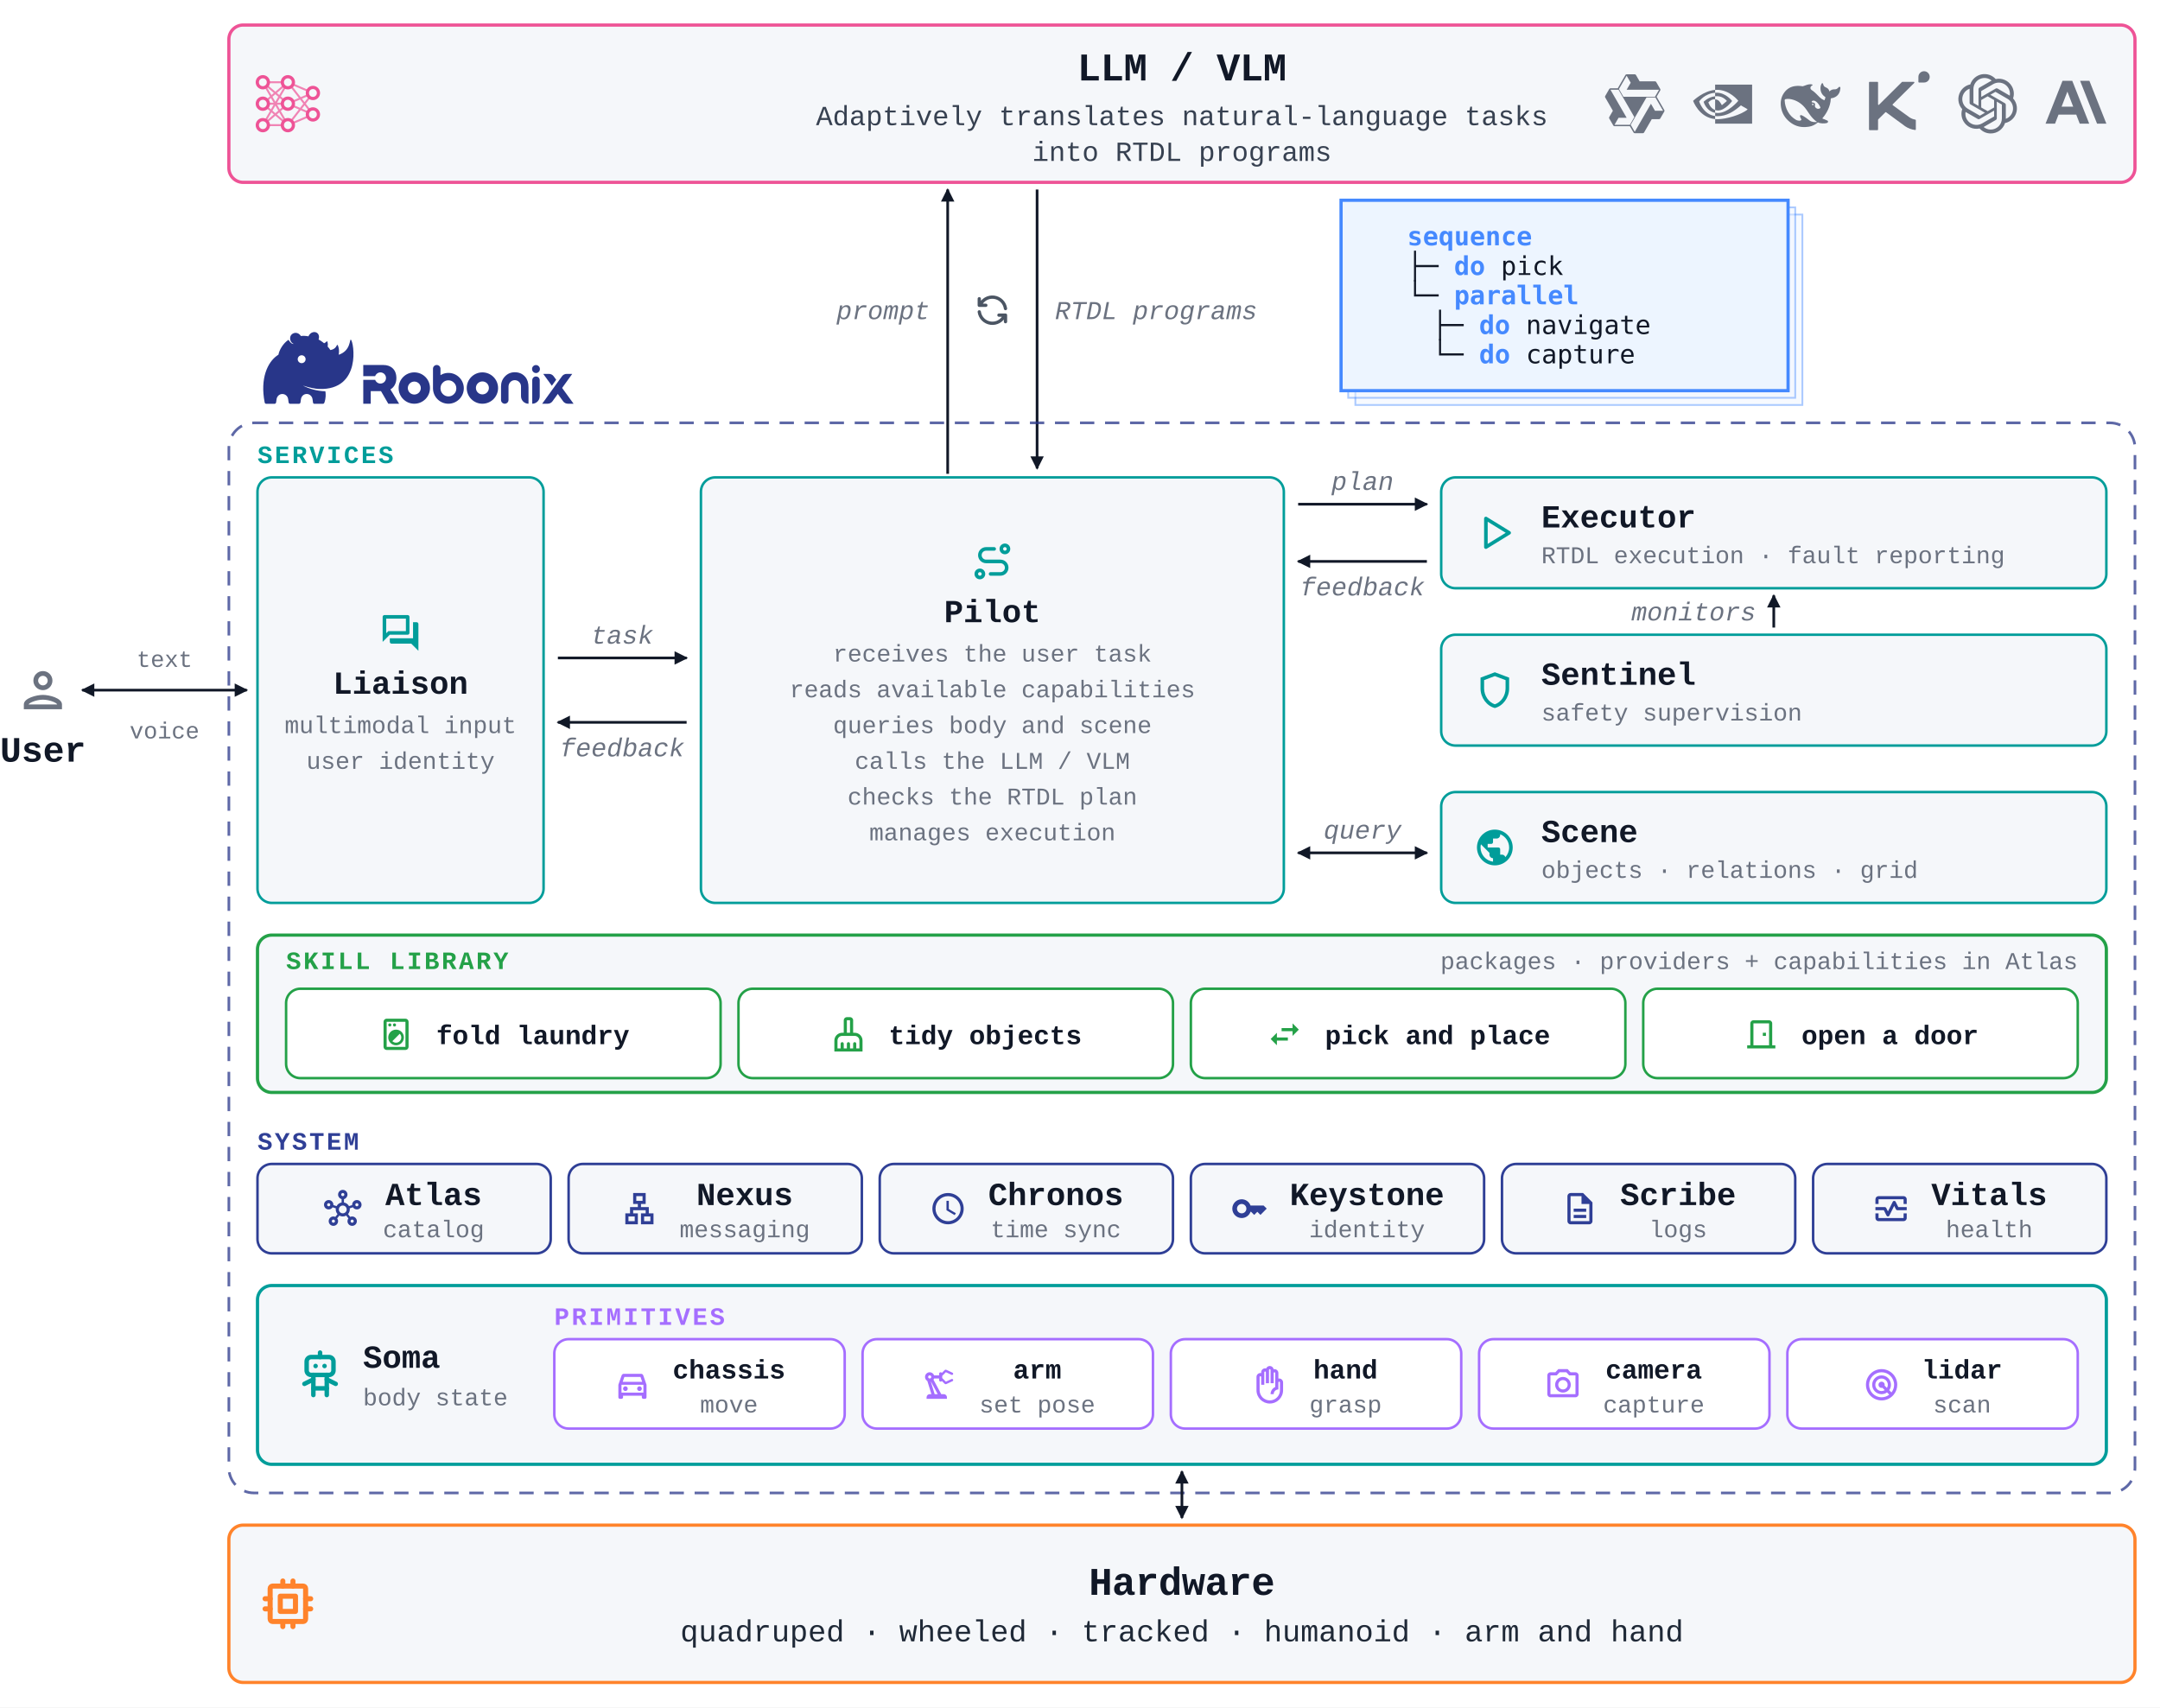
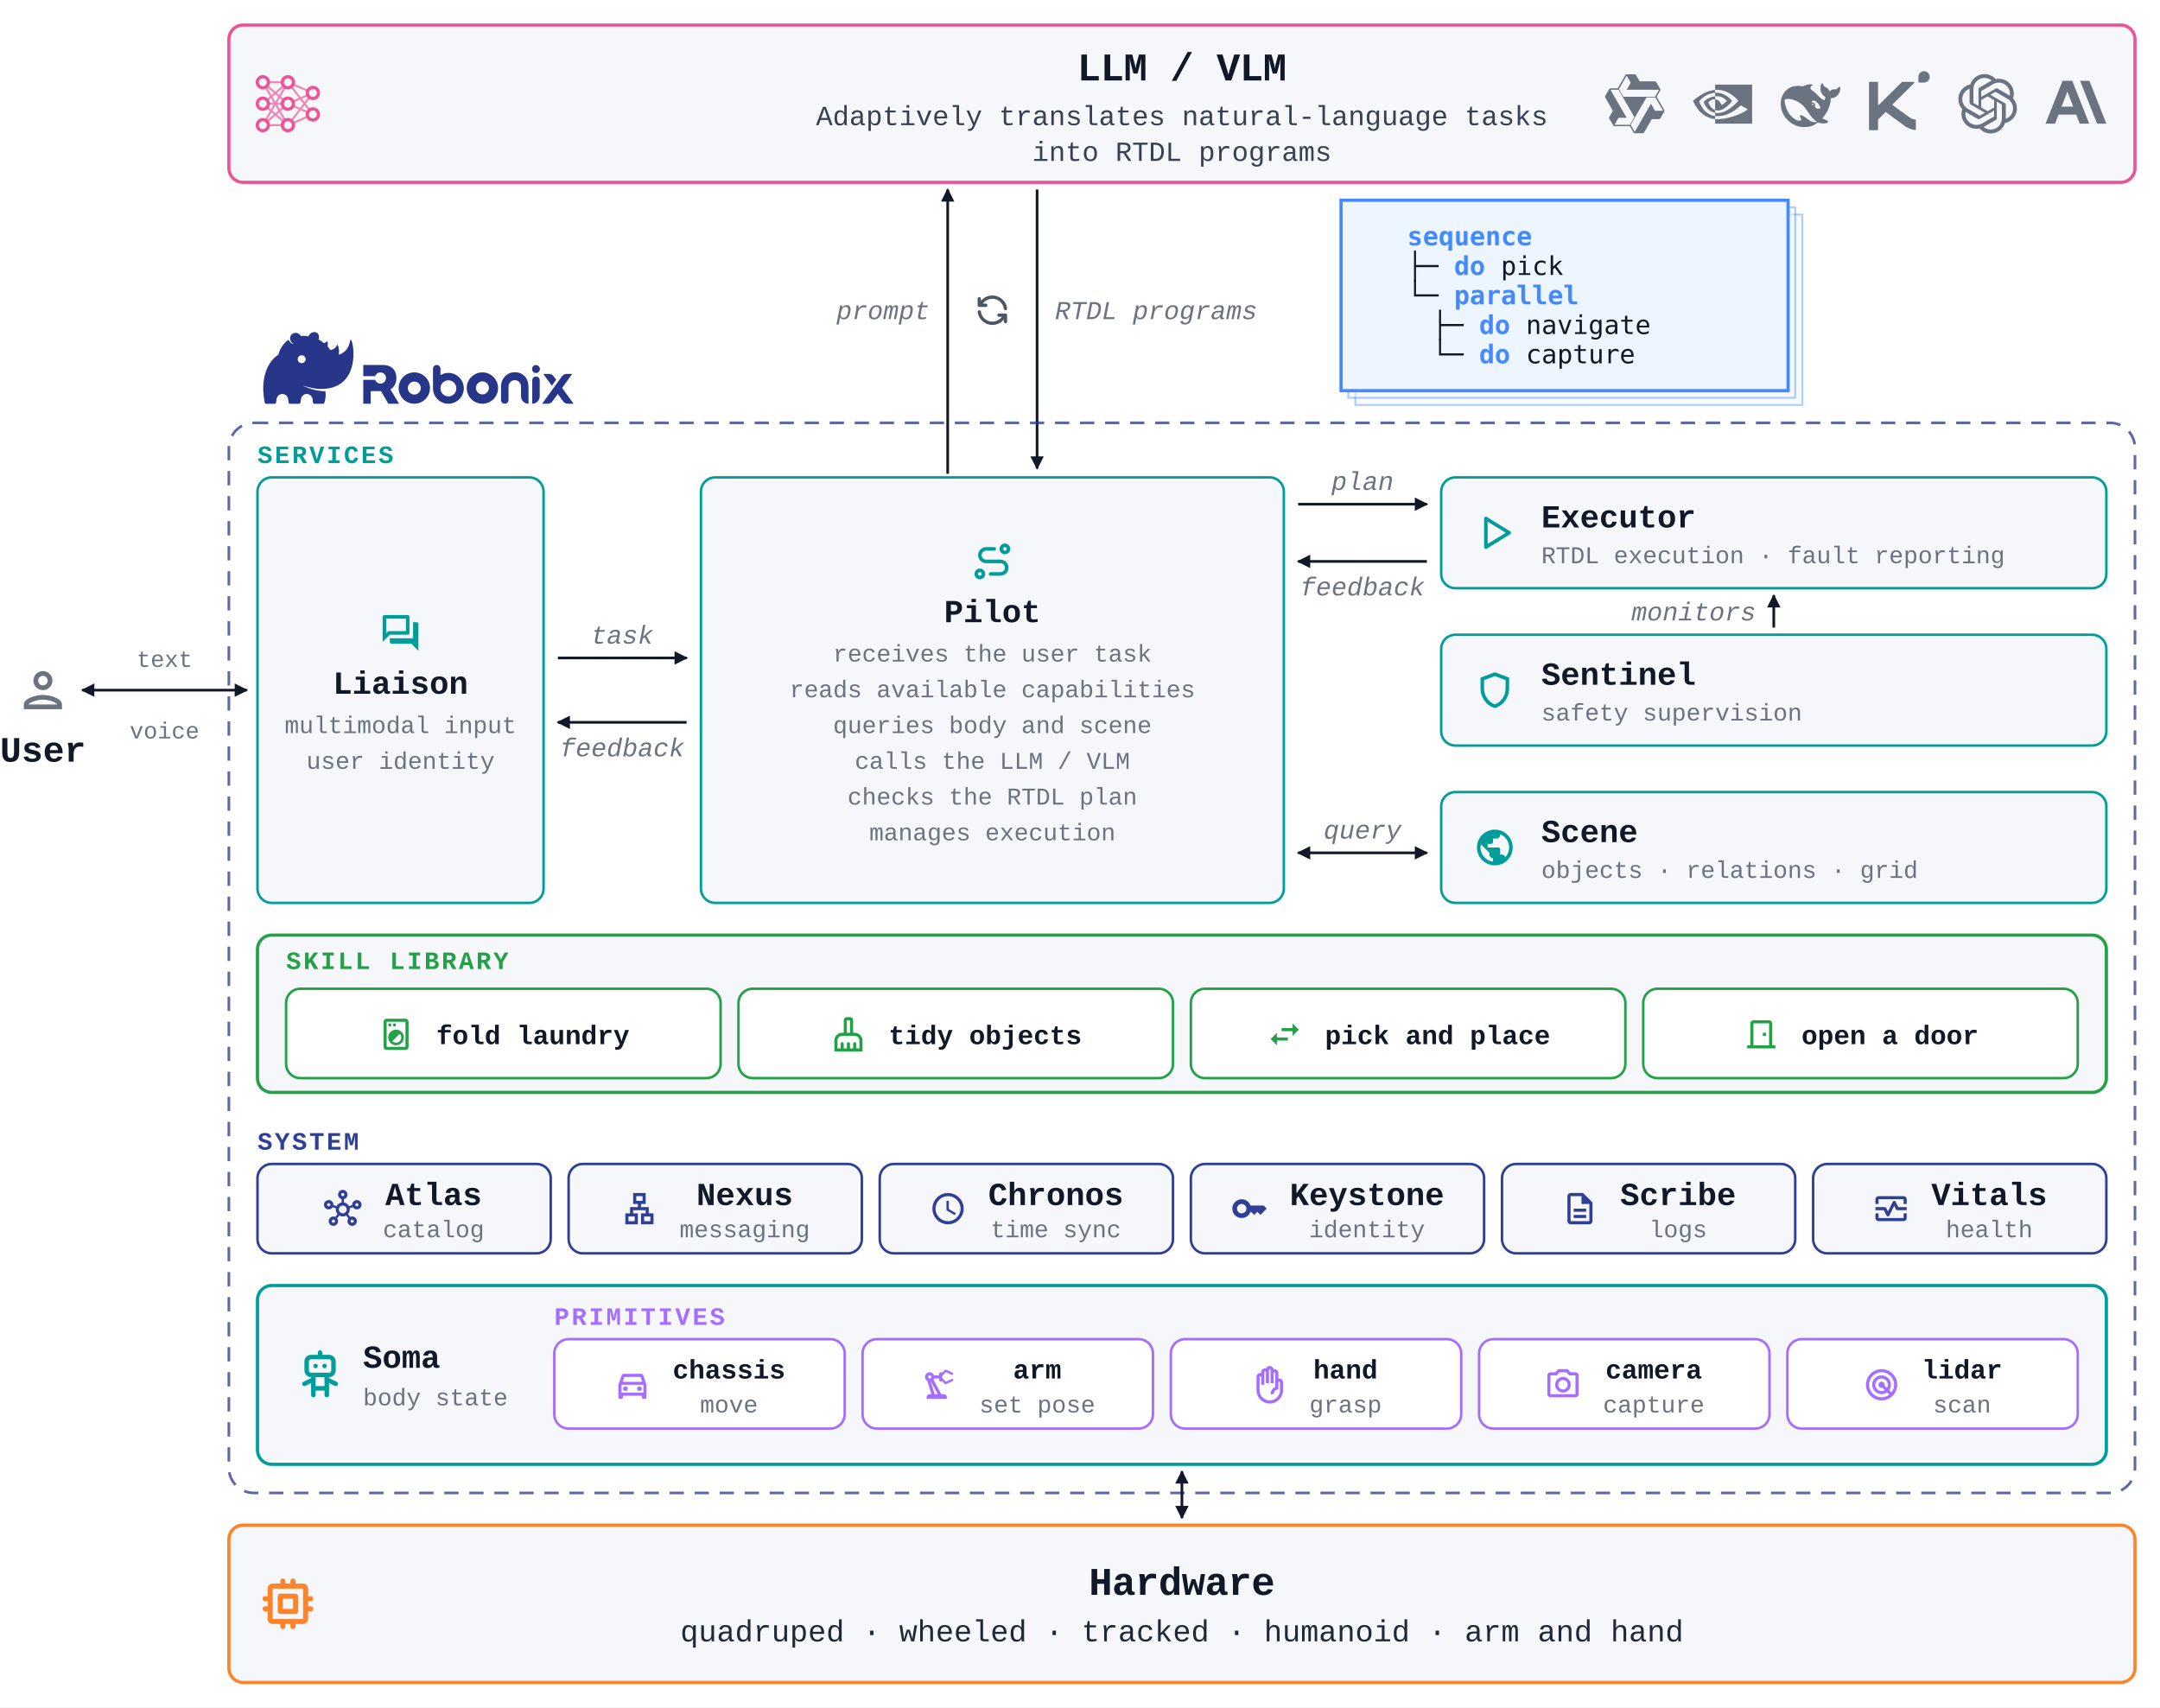
<svg xmlns="http://www.w3.org/2000/svg" viewBox="0 0 1208 955.0" width="1208" height="955.0" role="img" aria-labelledby="robonix-architecture-title robonix-architecture-desc">
  <style>
 text{font-family:"JetBrains Mono",ui-monospace,SFMono-Regular,Menlo,Consolas,"Liberation Mono",monospace}
 .bg{fill:#ffffff} .pnl,.b,.bi{fill:#f5f7fa} .bn{fill:#ffffff} .prog{fill:#edf5ff} .frame{fill:none;stroke:#283689;stroke-width:1.5;stroke-dasharray:8 6;opacity:.75} .b{stroke-width:1.8} .bi{stroke-width:1.4}
 .h3{font-size:13px;font-weight:700;fill:#111827}
 .cp{font-size:12.5px;font-weight:700;fill:#374151}
  .ln{font-size:18px;font-weight:700;letter-spacing:.1em}
  .lbc{font-size:14px;font-weight:700;letter-spacing:.09em}
  .lb{font-size:14px;font-weight:700;letter-spacing:.09em;fill:#525252}
 .t1{font-size:22px;font-weight:700;fill:#111827;letter-spacing:-.01em}
  .h{font-size:15.5px;fill:#374151}
 .h2{font-size:15px;font-weight:700;fill:#111827}
 .cn{font-size:18px;font-weight:700;fill:#111827}
 .hb{font-size:17px;fill:#1f2937}
 .s{font-size:13.5px;fill:#6b7280}
 .user-name{font-size:20px;font-weight:700;fill:#111827}
 .channel-item{font-size:13px;fill:#6b7280}
 .it{font-size:14.5px;font-style:italic;fill:#6b7280}
 .kw{fill:#4589ff;font-weight:700} .mono{font-family:"JetBrains Mono",ui-monospace,SFMono-Regular,Menlo,Consolas,monospace;font-size:14.5px;fill:#111827}
 .ar{stroke:#111827;stroke-width:1.5;fill:none}
 .grp{fill:none;stroke:#4589ff;stroke-width:1.3;stroke-dasharray:7 5}
 .gl{font-size:12px;font-weight:700;fill:#4589ff;letter-spacing:.09em}
 @media (prefers-color-scheme:dark){
  .bg{fill:#0b0f16} .b,.bi,.pnl{fill:#131922} .bn{fill:#1c2430} .prog{fill:#0f1e36} .t1,.h,.h2,.cn,.hb,.mono{fill:#f4f4f4} .mk{fill:#a8a8a8}
  .h3{fill:#f4f4f4} .s,.it,.cp,.channel-item{fill:#a8a8a8} .user-name{fill:#f4f4f4} g[data-l="neutral"]{fill:#a8a8a8} .ar{stroke:#a8a8a8} .lb{fill:#a8a8a8}
  rect[data-l="task"],circle[data-l="task"]{stroke:#ff832b} text[data-l="task"],tspan[data-l="task"],g[data-l="task"]{fill:#ff832b} use[data-l="task"]{color:#ff832b}
  rect[data-l="llm"],circle[data-l="llm"]{stroke:#ff7eb6} text[data-l="llm"],tspan[data-l="llm"],g[data-l="llm"]{fill:#ff7eb6} use[data-l="llm"]{color:#ff7eb6}
  rect[data-l="rtdl"],circle[data-l="rtdl"]{stroke:#78a9ff} text[data-l="rtdl"],tspan[data-l="rtdl"],g[data-l="rtdl"]{fill:#78a9ff} use[data-l="rtdl"]{color:#78a9ff}
  rect[data-l="svc"],circle[data-l="svc"]{stroke:#08bdba} text[data-l="svc"],tspan[data-l="svc"],g[data-l="svc"]{fill:#08bdba} use[data-l="svc"]{color:#08bdba}
  rect[data-l="skill"],circle[data-l="skill"]{stroke:#42be65} text[data-l="skill"],tspan[data-l="skill"],g[data-l="skill"]{fill:#42be65} use[data-l="skill"]{color:#42be65}
  rect[data-l="prim"],circle[data-l="prim"]{stroke:#be95ff} text[data-l="prim"],tspan[data-l="prim"],g[data-l="prim"]{fill:#be95ff} use[data-l="prim"]{color:#be95ff}
  rect[data-l="hw"],circle[data-l="hw"]{stroke:#ff832b} text[data-l="hw"],tspan[data-l="hw"],g[data-l="hw"]{fill:#ff832b} use[data-l="hw"]{color:#ff832b}
  rect[data-l="body"],circle[data-l="body"]{stroke:#08bdba} text[data-l="body"],tspan[data-l="body"],g[data-l="body"]{fill:#08bdba} use[data-l="body"]{color:#08bdba}
  path.nnl[data-l="llm"]{stroke:#ff7eb6}
  use.loopic{color:#a8a8a8}
  rect.frame{stroke:#a7b0ff} text[data-l="rbx"],g[data-l="rbx"]{fill:#a7b0ff}
  rect[data-l="core"],circle[data-l="core"]{stroke:#a7b0ff} text[data-l="core"],tspan[data-l="core"],g[data-l="core"]{fill:#a7b0ff} use[data-l="core"]{color:#a7b0ff}
  .grp,.gl{stroke:#78a9ff;fill:#78a9ff}}
</style>
  <defs>
    <symbol id="i-pilot" viewBox="0 0 24 24" fill="none" stroke="currentColor" stroke-width="2" stroke-linecap="round" stroke-linejoin="round">
      <path d="M3 19a2 2 0 1 0 4 0a2 2 0 0 0 -4 0" />
      <path d="M19 7a2 2 0 1 0 0 -4a2 2 0 0 0 0 4" />
      <path d="M11 19h5.5a3.5 3.5 0 0 0 0 -7h-8a3.5 3.5 0 0 1 0 -7h4.5" />
    </symbol>
    <symbol id="i-executor" viewBox="0 0 24 24" fill="none" stroke="currentColor" stroke-width="2" stroke-linecap="round" stroke-linejoin="round">
      <path d="M7 4v16l13 -8l-13 -8" />
    </symbol>
    <symbol id="i-soma" viewBox="0 0 24 24" fill="none" stroke="currentColor" stroke-width="2" stroke-linecap="round" stroke-linejoin="round">
      <path d="M6 6a2 2 0 0 1 2 -2h8a2 2 0 0 1 2 2v4a2 2 0 0 1 -2 2h-8a2 2 0 0 1 -2 -2l0 -4" />
      <path d="M12 2v2" />
      <path d="M9 12v9" />
      <path d="M15 12v9" />
      <path d="M5 16l4 -2" />
      <path d="M15 14l4 2" />
      <path d="M9 18h6" />
      <path d="M10 8v.01" />
      <path d="M14 8v.01" />
    </symbol>
    <symbol id="i-public" viewBox="0 0 24 24" fill="currentColor">
      <path d="M12 2C6.48 2 2 6.48 2 12s4.48 10 10 10 10-4.48 10-10S17.52 2 12 2zM4 12c0-.61.08-1.21.21-1.78L8.99 15v1c0 1.1.9 2 2 2v1.93C7.06 19.43 4 16.07 4 12zm13.89 5.4c-.26-.81-1-1.4-1.9-1.4h-1v-3c0-.55-.45-1-1-1h-6v-2h2c.55 0 1-.45 1-1V7h2c1.1 0 2-.9 2-2v-.41C17.92 5.77 20 8.65 20 12c0 2.08-.81 3.98-2.11 5.4z" />
    </symbol>
    <symbol id="i-neural" viewBox="0 0 24 24" fill="none" stroke="currentColor" stroke-width="2" stroke-linecap="round" stroke-linejoin="round">
      <path d="M3.5 7.5L12 4M3.5 7.5L12 12M3.5 7.5L12 20M3.5 16.5L12 4M3.5 16.5L12 12M3.5 16.5L12 20M12 4L20.5 12M12 12L20.5 12M12 20L20.5 12" />
      <circle cx="3.5" cy="7.5" r="2" fill="currentColor" stroke="none" />
      <circle cx="3.5" cy="16.5" r="2" fill="currentColor" stroke="none" />
      <circle cx="12" cy="4" r="2" fill="currentColor" stroke="none" />
      <circle cx="12" cy="12" r="2" fill="currentColor" stroke="none" />
      <circle cx="12" cy="20" r="2" fill="currentColor" stroke="none" />
      <circle cx="20.5" cy="12" r="2" fill="currentColor" stroke="none" />
    </symbol>
    <symbol id="i-cpu" viewBox="0 0 24 24" fill="none" stroke="currentColor" stroke-width="2" stroke-linecap="round" stroke-linejoin="round">
      <path d="M5 6a1 1 0 0 1 1 -1h12a1 1 0 0 1 1 1v12a1 1 0 0 1 -1 1h-12a1 1 0 0 1 -1 -1l0 -12" />
      <path d="M9 9h6v6h-6l0 -6" />
      <path d="M3 10h2" />
      <path d="M3 14h2" />
      <path d="M10 3v2" />
      <path d="M14 3v2" />
      <path d="M21 10h-2" />
      <path d="M21 14h-2" />
      <path d="M14 21v-2" />
      <path d="M10 21v-2" />
    </symbol>
    <symbol id="i-refresh" viewBox="0 0 24 24" fill="none" stroke="currentColor" stroke-width="2" stroke-linecap="round" stroke-linejoin="round">
      <path d="M20 11a8.1 8.1 0 0 0 -15.5 -2m-.5 -4v4h4" />
      <path d="M4 13a8.1 8.1 0 0 0 15.5 2m.5 4v-4h-4" />
    </symbol>
    <symbol id="i-shield" viewBox="0 0 24 24" fill="currentColor">
      <path d="M12 2 4 5v6.09c0 5.05 3.41 9.76 8 10.91 4.59-1.15 8-5.86 8-10.91V5l-8-3zm6 9.09c0 4-2.55 7.7-6 8.83-3.45-1.13-6-4.82-6-8.83v-4.7l6-2.25 6 2.25v4.7z" />
    </symbol>
    <symbol id="i-forum" viewBox="0 0 24 24" fill="currentColor">
      <path d="M15 4v7H5.17L4 12.17V4h11m1-2H3c-.55 0-1 .45-1 1v14l4-4h10c.55 0 1-.45 1-1V3c0-.55-.45-1-1-1zm5 4h-2v9H6v2c0 .55.45 1 1 1h11l4 4V7c0-.55-.45-1-1-1z" />
    </symbol>
    <marker id="k" viewBox="0 0 10 10" refX="9" refY="5" markerWidth="5" markerHeight="5" orient="auto-start-reverse">
      <path class="mk" d="M0 0 L10 5 L0 10 z" fill="#111827" />
    </marker>
  </defs>
  <rect class="bg" width="1208" height="955.0" />
  <rect class="b" stroke="#ee5396" data-l="llm" x="128" y="14" width="1066" height="88" rx="8" />
  <path class="nnl" data-l="llm" d="M147.0 46.0L161.0 46.0M147.0 46.0L161.0 58.0M147.0 46.0L161.0 70.0M147.0 58.0L161.0 46.0M147.0 58.0L161.0 58.0M147.0 58.0L161.0 70.0M147.0 70.0L161.0 46.0M147.0 70.0L161.0 58.0M147.0 70.0L161.0 70.0M161.0 46.0L175.0 52.0M161.0 46.0L175.0 64.0M161.0 58.0L175.0 52.0M161.0 58.0L175.0 64.0M161.0 70.0L175.0 52.0M161.0 70.0L175.0 64.0" stroke="#ee5396" stroke-width="1.1" fill="none" opacity="0.7" />
  <circle class="b nnn" data-l="llm" cx="147.0" cy="46.0" r="3.10" stroke="#ee5396" stroke-width="1.6" />
  <circle class="b nnn" data-l="llm" cx="147.0" cy="58.0" r="3.10" stroke="#ee5396" stroke-width="1.6" />
  <circle class="b nnn" data-l="llm" cx="147.0" cy="70.0" r="3.10" stroke="#ee5396" stroke-width="1.6" />
  <circle class="b nnn" data-l="llm" cx="161.0" cy="46.0" r="3.10" stroke="#ee5396" stroke-width="1.6" />
  <circle class="b nnn" data-l="llm" cx="161.0" cy="58.0" r="3.10" stroke="#ee5396" stroke-width="1.6" />
  <circle class="b nnn" data-l="llm" cx="161.0" cy="70.0" r="3.10" stroke="#ee5396" stroke-width="1.6" />
  <circle class="b nnn" data-l="llm" cx="175.0" cy="52.0" r="3.10" stroke="#ee5396" stroke-width="1.6" />
  <circle class="b nnn" data-l="llm" cx="175.0" cy="64.0" r="3.10" stroke="#ee5396" stroke-width="1.6" />
  <text class="t1" x="661.0" y="45.0" text-anchor="middle">LLM / VLM</text>
  <text class="h" x="661.0" y="70.0" text-anchor="middle">Adaptively translates natural-language tasks</text>
  <text class="h" x="661.0" y="90.0" text-anchor="middle">into RTDL programs</text>
  <path fill="#6b7280" d="M23.919 14.545 20.817 9.17l1.47-2.544a.56.56 0 0 0 0-.566l-1.633-2.83a.57.57 0 0 0-.49-.283h-6.207L12.487.402a.57.57 0 0 0-.49-.284H8.732a.56.56 0 0 0-.49.284L5.139 5.775h-2.94a.56.56 0 0 0-.49.284L.077 8.887a.56.56 0 0 0 0 .567L3.18 14.83l-1.47 2.545a.56.56 0 0 0 0 .566l1.634 2.83a.57.57 0 0 0 .49.283h6.205l1.47 2.545a.57.57 0 0 0 .49.284h3.266a.57.57 0 0 0 .49-.284l3.104-5.375h2.94a.57.57 0 0 0 .49-.283l1.634-2.828a.55.55 0 0 0-.004-.568M8.733.686l1.634 2.828-1.634 2.828H21.8L20.164 9.17H7.425L5.63 6.06Zm1.306 19.801-6.205-.002 1.634-2.83h3.265L2.201 6.344h3.267q3.182 5.517 6.367 11.032zm10.124-5.66L18.53 12l-6.532 11.315-1.634-2.83c2.129-3.673 4.25-7.351 6.373-11.028h3.592l3.102 5.374z" transform="translate(897.61,41.39) scale(1.3866)" />
  <path fill="#6b7280" d="M8.948 8.798v-1.43a6.7 6.7 0 0 1 .424-.018c3.922-.124 6.493 3.374 6.493 3.374s-2.774 3.851-5.75 3.851c-.398 0-.787-.062-1.158-.185v-4.346c1.528.185 1.837.857 2.747 2.385l2.04-1.714s-1.492-1.952-4-1.952a6.016 6.016 0 0 0-.796.035m0-4.735v2.138l.424-.027c5.45-.185 9.01 4.47 9.01 4.47s-4.08 4.964-8.33 4.964c-.37 0-.733-.035-1.095-.097v1.325c.3.035.61.062.91.062 3.957 0 6.82-2.023 9.593-4.408.459.371 2.34 1.263 2.73 1.652-2.633 2.208-8.772 3.984-12.253 3.984-.335 0-.653-.018-.971-.053v1.864H24V4.063zm0 10.326v1.131c-3.657-.654-4.673-4.46-4.673-4.46s1.758-1.944 4.673-2.262v1.237H8.94c-1.528-.186-2.73 1.245-2.73 1.245s.68 2.412 2.739 3.11M2.456 10.9s2.164-3.197 6.5-3.533V6.201C4.153 6.59 0 10.653 0 10.653s2.35 6.802 8.948 7.42v-1.237c-4.84-.6-6.492-5.936-6.492-5.936z" transform="translate(946.89,41.75) scale(1.3749)" />
  <path fill="#6b7280" d="M23.748 4.651c-.254-.124-.364.113-.512.233-.051.04-.094.09-.137.137-.372.397-.806.657-1.373.626-.829-.046-1.537.214-2.163.848-.133-.782-.575-1.248-1.247-1.548-.352-.155-.708-.311-.955-.65-.172-.24-.219-.509-.305-.774-.055-.16-.11-.323-.293-.35-.2-.031-.278.136-.356.276-.313.572-.434 1.202-.422 1.84.027 1.436.633 2.58 1.838 3.393.137.094.172.187.129.323-.082.28-.18.553-.266.833-.055.179-.137.218-.328.14a5.5 5.5 0 0 1-1.737-1.179c-.857-.828-1.631-1.743-2.597-2.46a12 12 0 0 0-.689-.47c-.985-.957.13-1.743.387-1.836.27-.098.094-.433-.778-.428-.872.003-1.67.295-2.687.685a3 3 0 0 1-.465.136 9.6 9.6 0 0 0-2.883-.101c-1.885.21-3.39 1.1-4.497 2.622C.082 8.776-.231 10.854.152 13.02c.403 2.284 1.568 4.175 3.36 5.653 1.857 1.533 3.997 2.284 6.438 2.14 1.482-.085 3.132-.284 4.994-1.86.47.234.962.328 1.78.398.629.058 1.235-.031 1.705-.129.735-.155.684-.836.418-.961-2.155-1.004-1.682-.595-2.112-.926 1.095-1.295 2.768-3.598 3.284-6.733.05-.346.115-.834.108-1.114-.004-.171.035-.238.23-.257a4.2 4.2 0 0 0 1.545-.475c1.397-.763 1.96-2.016 2.093-3.517.02-.23-.004-.467-.247-.588M11.58 18.168c-2.088-1.642-3.101-2.183-3.52-2.16-.39.024-.32.472-.234.763.09.288.207.487.371.74.114.167.192.416-.113.603-.673.416-1.842-.14-1.897-.168-1.361-.801-2.5-1.86-3.301-3.306-.775-1.393-1.225-2.888-1.299-4.482-.02-.385.094-.522.477-.592a4.7 4.7 0 0 1 1.53-.038c2.131.311 3.946 1.264 5.467 2.774.868.86 1.525 1.887 2.202 2.89.72 1.066 1.494 2.082 2.48 2.915.348.291.626.513.892.677-.802.09-2.14.109-3.055-.615zm1.001-6.44a.306.306 0 0 1 .415-.287.3.3 0 0 1 .113.074.3.3 0 0 1 .086.214c0 .17-.136.307-.308.307a.303.303 0 0 1-.306-.307m3.11 1.596c-.2.081-.4.151-.591.16a1.25 1.25 0 0 1-.798-.254c-.274-.23-.47-.358-.551-.758a1.7 1.7 0 0 1 .015-.588c.07-.327-.007-.537-.238-.727-.188-.156-.426-.199-.689-.199a.6.6 0 0 1-.254-.078.253.253 0 0 1-.114-.358 1 1 0 0 1 .192-.21c.356-.202.767-.136 1.146.016.352.144.618.408 1.001.782.392.451.462.576.685.915.176.264.336.536.446.848.066.194-.02.353-.25.45" transform="translate(995.89,42.11) scale(1.3905)" />
  <path fill="#6b7280" d="M21.765.351C22.998.351 24 1.353 24 2.586S22.998 4.82 21.765 4.82h-1.974c-.15 0-.26-.12-.26-.26V2.586A2.237 2.237 0 0 1 21.765.35M9.41 13.388l8.447-8.377c.16-.16.07-.471-.14-.471h-4.55s-.1.02-.14.06l-9.099 9.029c-.14.14-.35.02-.35-.21V4.81c0-.15-.1-.27-.221-.27H.22c-.12 0-.22.12-.22.27v18.57c0 .15.1.27.22.27h3.137c.12 0 .22-.12.22-.27v-3.79c0-.08.03-.16.08-.21l2.826-2.796c.07-.07.16-.08.241-.03l7.546 5.551a8.9 8.9 0 0 0 4.018 1.493c.12.01.23-.11.23-.27V19.76c0-.14-.08-.25-.19-.26a5.8 5.8 0 0 1-2.355-.942l-6.533-4.73c-.14-.09-.15-.32-.03-.441" transform="translate(1045.26,39.34) scale(1.4143)" />
  <path fill="#6b7280" d="M22.282 9.821a5.985 5.985 0 0 0-.516-4.911 6.046 6.046 0 0 0-6.51-2.9A6.065 6.065 0 0 0 4.981 4.182a5.985 5.985 0 0 0-3.998 2.9 6.046 6.046 0 0 0 .743 7.097 5.98 5.98 0 0 0 .511 4.911 6.051 6.051 0 0 0 6.515 2.9A5.985 5.985 0 0 0 13.26 24a6.056 6.056 0 0 0 5.772-4.206 5.989 5.989 0 0 0 3.998-2.9 6.056 6.056 0 0 0-.748-7.073zm-9.022 12.608a4.476 4.476 0 0 1-2.876-1.041l.142-.08 4.778-2.758a.795.795 0 0 0 .393-.681v-6.737l2.02 1.169a.071.071 0 0 1 .038.052v5.583a4.504 4.504 0 0 1-4.495 4.494zm-9.661-4.125a4.471 4.471 0 0 1-.535-3.014l.142.085 4.783 2.758a.771.771 0 0 0 .781 0l5.843-3.369v2.332a.08.08 0 0 1-.033.061L9.74 19.95a4.499 4.499 0 0 1-6.141-1.646zM2.341 7.896a4.485 4.485 0 0 1 2.365-1.973V11.6a.766.766 0 0 0 .388.676l5.814 3.354-2.02 1.169a.076.076 0 0 1-.071 0l-4.83-2.787A4.504 4.504 0 0 1 2.341 7.872zm16.596 3.856L13.104 8.364 15.119 7.2a.076.076 0 0 1 .071 0l4.83 2.791a4.494 4.494 0 0 1-.676 8.104v-5.677a.79.79 0 0 0-.407-.667zm2.011-3.023l-.142-.085-4.774-2.782a.776.776 0 0 0-.785 0L9.409 9.23V6.897a.066.066 0 0 1 .028-.061l4.83-2.787a4.499 4.499 0 0 1 6.68 4.66zM8.306 12.863l-2.02-1.164a.08.08 0 0 1-.038-.057V6.074a4.499 4.499 0 0 1 7.376-3.454l-.142.081L8.704 5.459a.795.795 0 0 0-.393.681zm1.098-2.365l2.602-1.5 2.607 1.5v2.999l-2.597 1.5-2.607-1.5Z" transform="translate(1095.00,41.43) scale(1.3838)" />
  <path fill="#6b7280" d="M17.304 3.541h-3.672l6.696 16.918H24Zm-10.608 0L0 20.459h3.744l1.369-3.553h7.005l1.369 3.553h3.744L10.536 3.541Zm-.371 10.223 2.291-5.946 2.291 5.946Z" transform="translate(1144.00,40.17) scale(1.4166)" />
  <rect class="prog" data-l="rtdl" stroke="#4589ff" stroke-width="1" opacity="0.45" x="758.0" y="120" width="250" height="106.5" />
  <rect class="prog" data-l="rtdl" stroke="#4589ff" stroke-width="1" opacity="0.45" x="754.0" y="116" width="250" height="106.5" />
  <rect class="b prog" stroke="#4589ff" data-l="rtdl" x="750.0" y="112" width="250" height="106.5" rx="0" />
  <text class="mono" x="787.0" y="137.2">
    <tspan class="kw" data-l="rtdl">sequence</tspan>
  </text>
  <text class="mono" x="787.0" y="153.8">├─ <tspan class="kw" data-l="rtdl">do</tspan> pick</text>
  <text class="mono" x="787.0" y="170.2">└─ <tspan class="kw" data-l="rtdl">parallel</tspan>
  </text>
  <text class="mono" x="801.0" y="186.8">├─ <tspan class="kw" data-l="rtdl">do</tspan> navigate</text>
  <text class="mono" x="801.0" y="203.2">└─ <tspan class="kw" data-l="rtdl">do</tspan> capture</text>
  <path class="ar" d="M530.0 265.0 L530.0 106" marker-end="url(#k)" />
  <path class="ar" d="M580.0 106 L580.0 262.0" marker-end="url(#k)" />
  <text class="it" x="520.0" y="178.5" text-anchor="end">prompt</text>
  <text class="it" x="590.0" y="178.5">RTDL programs</text>
  <use href="#i-refresh" class="loopic" x="544.0" y="162.5" width="22" height="22" color="#4b5563" />
  <text class="lbc" data-l="svc" fill="#009d9a" x="144" y="259.0">SERVICES</text>
  <g fill="#6b7280" data-l="neutral" transform="translate(8.0,370.0) scale(1.333)">
    <path d="M12 6c1.1 0 2 .9 2 2s-.9 2-2 2-2-.9-2-2 .9-2 2-2m0 10c2.7 0 5.8 1.29 6 2H6c.23-.72 3.31-2 6-2m0-12C9.79 4 8 5.79 8 8s1.79 4 4 4 4-1.79 4-4-1.79-4-4-4zm0 10c-2.67 0-8 1.34-8 4v2h16v-2c0-2.66-5.33-4-8-4z" />
  </g>
  <text class="user-name" x="24" y="426.0" text-anchor="middle">User</text>
  <path class="ar" d="M46 386.0 L138.0 386.0" marker-start="url(#k)" marker-end="url(#k)" />
  <text class="channel-item" x="92" y="373.0" text-anchor="middle">text</text>
  <text class="channel-item" x="92" y="413.0" text-anchor="middle">voice</text>
  <rect class="bi" stroke="#009d9a" data-l="svc" x="144.0" y="267.0" width="160.0" height="238.0" rx="8" />
  <use href="#i-forum" data-l="svc" x="212.0" y="342.0" width="24" height="24" color="#009d9a" />
  <text class="cn" x="224.0" y="388.0" text-anchor="middle">Liaison</text>
  <text class="s" x="224.0" y="410.0" text-anchor="middle">multimodal input</text>
  <text class="s" x="224.0" y="430.0" text-anchor="middle">user identity</text>
  <rect class="bi" stroke="#009d9a" data-l="svc" x="392.0" y="267.0" width="326.0" height="238.0" rx="8" />
  <use href="#i-pilot" data-l="svc" x="543.0" y="302.0" width="24" height="24" color="#009d9a" />
  <text class="cn" x="555.0" y="348.0" text-anchor="middle">Pilot</text>
  <text class="s" x="555.0" y="370.0" text-anchor="middle">receives the user task</text>
  <text class="s" x="555.0" y="390.0" text-anchor="middle">reads available capabilities</text>
  <text class="s" x="555.0" y="410.0" text-anchor="middle">queries body and scene</text>
  <text class="s" x="555.0" y="430.0" text-anchor="middle">calls the LLM / VLM</text>
  <text class="s" x="555.0" y="450.0" text-anchor="middle">checks the RTDL plan</text>
  <text class="s" x="555.0" y="470.0" text-anchor="middle">manages execution</text>
  <path class="ar" d="M312.0 368.0 L384.0 368.0" marker-end="url(#k)" />
  <text class="it" x="348.0" y="360.0" text-anchor="middle">task</text>
  <path class="ar" d="M384.0 404.0 L312.0 404.0" marker-end="url(#k)" />
  <text class="it" x="348.0" y="423.0" text-anchor="middle">feedback</text>
  <rect class="bi" stroke="#009d9a" data-l="svc" x="806.0" y="267.0" width="372.0" height="62.0" rx="8" />
  <use href="#i-executor" data-l="svc" x="824" y="286.0" width="24" height="24" color="#009d9a" />
  <text class="cn" x="862" y="295.0">Executor</text>
  <text class="s" x="862" y="315.0">RTDL execution · fault reporting</text>
  <path class="ar" d="M726.0 282.0 L798.0 282.0" marker-end="url(#k)" />
  <text class="it" x="762.0" y="274.0" text-anchor="middle">plan</text>
  <path class="ar" d="M798.0 314.0 L726.0 314.0" marker-end="url(#k)" />
  <text class="it" x="762.0" y="333.0" text-anchor="middle">feedback</text>
  <rect class="bi" stroke="#009d9a" data-l="svc" x="806.0" y="355.0" width="372.0" height="62.0" rx="8" />
  <use href="#i-shield" data-l="svc" x="824" y="374.0" width="24" height="24" color="#009d9a" />
  <text class="cn" x="862" y="383.0">Sentinel</text>
  <text class="s" x="862" y="403.0">safety supervision</text>
  <path class="ar" d="M992.0 351.0 L992.0 333.0" marker-end="url(#k)" />
  <text class="it" x="982.0" y="347.0" text-anchor="end">monitors</text>
  <rect class="bi" stroke="#009d9a" data-l="svc" x="806.0" y="443.0" width="372.0" height="62.0" rx="8" />
  <use href="#i-public" data-l="svc" x="824" y="462.0" width="24" height="24" color="#009d9a" />
  <text class="cn" x="862" y="471.0">Scene</text>
  <text class="s" x="862" y="491.0">objects · relations · grid</text>
  <path class="ar" d="M726.0 477.0 L798.0 477.0" marker-start="url(#k)" marker-end="url(#k)" />
  <text class="it" x="762.0" y="469.0" text-anchor="middle">query</text>
  <rect class="b" stroke="#24a148" data-l="skill" x="144" y="523.0" width="1034" height="88" rx="8" />
  <text class="lbc" data-l="skill" fill="#24a148" x="160" y="542.0">SKILL LIBRARY</text>
-   <text class="s" x="1162" y="542.0" text-anchor="end">packages · providers + capabilities in Atlas</text>
  <rect class="bi bn" stroke="#24a148" data-l="skill" x="160.0" y="553.0" width="243.0" height="50" rx="8" />
  <g fill="#24a148" data-l="skill" transform="translate(211.0,568.0) scale(0.875)">
    <path d="M18 2.01 6 2c-1.11 0-2 .89-2 2v16c0 1.11.89 2 2 2h12c1.11 0 2-.89 2-2V4c0-1.11-.89-1.99-2-1.99zM18 20H6L5.99 4H18v16z" />
    <circle cx="8" cy="6" r="1" />
    <circle cx="11" cy="6" r="1" />
    <path d="M12 19c2.76 0 5-2.24 5-5s-2.24-5-5-5-5 2.24-5 5 2.24 5 5 5zm2.36-7.36c1.3 1.3 1.3 3.42 0 4.72-1.3 1.3-3.42 1.3-4.72 0l4.72-4.72z" />
  </g>
  <text class="h2" x="244.0" y="584.0">fold laundry</text>
  <rect class="bi bn" stroke="#24a148" data-l="skill" x="413.0" y="553.0" width="243.0" height="50" rx="8" />
  <g fill="#24a148" data-l="skill" transform="translate(464.0,568.0) scale(0.875)">
    <path d="M16 11h-1V3c0-1.1-.9-2-2-2h-2c-1.1 0-2 .9-2 2v8H8c-2.76 0-5 2.24-5 5v7h18v-7c0-2.76-2.24-5-5-5zm-5-8h2v8h-2V3zm8 18h-2v-3c0-.55-.45-1-1-1s-1 .45-1 1v3h-2v-3c0-.55-.45-1-1-1s-1 .45-1 1v3H9v-3c0-.55-.45-1-1-1s-1 .45-1 1v3H5v-5c0-1.65 1.35-3 3-3h8c1.65 0 3 1.35 3 3v5z" />
  </g>
  <text class="h2" x="497.0" y="584.0">tidy objects</text>
  <rect class="bi bn" stroke="#24a148" data-l="skill" x="666.0" y="553.0" width="243.0" height="50" rx="8" />
  <g fill="#24a148" data-l="skill" transform="translate(708.0,568.0) scale(0.875)">
    <path d="M6.99 11 3 15l3.99 4v-3H14v-2H6.99v-3zM21 9l-3.99-4v3H10v2h7.01v3L21 9z" />
  </g>
  <text class="h2" x="741.0" y="584.0">pick and place</text>
  <rect class="bi bn" stroke="#24a148" data-l="skill" x="919.0" y="553.0" width="243.0" height="50" rx="8" />
  <g fill="#24a148" data-l="skill" transform="translate(974.5,568.0) scale(0.875)">
    <path d="M19 19V5c0-1.1-.9-2-2-2H7c-1.1 0-2 .9-2 2v14H3v2h18v-2h-2zm-2 0H7V5h10v14zm-4-8h2v2h-2v-2z" />
  </g>
  <text class="h2" x="1007.5" y="584.0">open a door</text>
  <text class="lbc" data-l="core" fill="#2f3f96" x="144" y="643.0">SYSTEM</text>
  <rect class="bi" stroke="#2f3f96" data-l="core" x="144.0" y="651.0" width="164.0" height="50" rx="8" />
  <g fill="#2f3f96" data-l="core" transform="translate(181.2,665.5) scale(0.875)">
    <path d="M21 6.5a2.996 2.996 0 0 0-2.99 3.21l-2.03.68a4.468 4.468 0 0 0-3.22-2.32V5.91A3.018 3.018 0 0 0 15 3c0-1.66-1.34-3-3-3S9 1.34 9 3c0 1.4.96 2.57 2.25 2.91v2.16c-1.4.23-2.58 1.11-3.22 2.32l-2.04-.68C6 9.64 6 9.57 6 9.5c0-1.66-1.34-3-3-3s-3 1.34-3 3 1.34 3 3 3c1.06 0 1.98-.55 2.52-1.37l2.03.68c-.2 1.29.17 2.66 1.09 3.69l-1.41 1.77C6.85 17.09 6.44 17 6 17c-1.66 0-3 1.34-3 3s1.34 3 3 3 3-1.34 3-3c0-.68-.22-1.3-.6-1.8l1.41-1.77c1.36.76 3.02.75 4.37 0l1.41 1.77c-.37.5-.59 1.12-.59 1.8 0 1.66 1.34 3 3 3s3-1.34 3-3-1.34-3-3-3c-.44 0-.85.09-1.23.26l-1.41-1.77a4.49 4.49 0 0 0 1.09-3.69l2.03-.68c.53.82 1.46 1.37 2.52 1.37 1.66 0 3-1.34 3-3S22.66 6.5 21 6.5zm-18 4c-.55 0-1-.45-1-1s.45-1 1-1 1 .45 1 1-.45 1-1 1zM6 21c-.55 0-1-.45-1-1s.45-1 1-1 1 .45 1 1-.45 1-1 1zm5-18c0-.55.45-1 1-1s1 .45 1 1-.45 1-1 1-1-.45-1-1zm1 12a2.5 2.5 0 0 1 0-5 2.5 2.5 0 0 1 0 5zm6 4c.55 0 1 .45 1 1s-.45 1-1 1-1-.45-1-1 .45-1 1-1zm3-8.5c-.55 0-1-.45-1-1s.45-1 1-1 1 .45 1 1-.45 1-1 1z" />
  </g>
  <text class="cn" x="242.5" y="674.0" text-anchor="middle">Atlas</text>
  <text class="s" x="242.5" y="692.0" text-anchor="middle">catalog</text>
  <rect class="bi" stroke="#2f3f96" data-l="core" x="318.0" y="651.0" width="164.0" height="50" rx="8" />
  <g fill="#2f3f96" data-l="core" transform="translate(347.1,665.5) scale(0.875)">
    <path d="M13 22h8v-7h-3v-4h-5V9h3V2H8v7h3v2H6v4H3v7h8v-7H8v-2h8v2h-3v7zM10 7V4h4v3h-4zM9 17v3H5v-3h4zm10 0v3h-4v-3h4z" />
  </g>
  <text class="cn" x="416.5" y="674.0" text-anchor="middle">Nexus</text>
  <text class="s" x="416.5" y="692.0" text-anchor="middle">messaging</text>
  <rect class="bi" stroke="#2f3f96" data-l="core" x="492.0" y="651.0" width="164.0" height="50" rx="8" />
  <g fill="#2f3f96" data-l="core" transform="translate(519.7,665.5) scale(0.875)">
    <path d="M11.99 2C6.47 2 2 6.48 2 12s4.47 10 9.99 10C17.52 22 22 17.52 22 12S17.52 2 11.99 2zM12 20c-4.42 0-8-3.58-8-8s3.58-8 8-8 8 3.58 8 8-3.58 8-8 8zm.5-13H11v6l5.25 3.15.75-1.23-4.5-2.67z" />
  </g>
  <text class="cn" x="590.5" y="674.0" text-anchor="middle">Chronos</text>
  <text class="s" x="590.5" y="692.0" text-anchor="middle">time sync</text>
  <rect class="bi" stroke="#2f3f96" data-l="core" x="666.0" y="651.0" width="164.0" height="50" rx="8" />
  <g fill="#2f3f96" data-l="core" transform="translate(688.3,665.5) scale(0.875)">
    <path d="M21 10h-8.35A5.99 5.99 0 0 0 7 6c-3.31 0-6 2.69-6 6s2.69 6 6 6a5.99 5.99 0 0 0 5.65-4H13l2 2 2-2 2 2 4-4.04L21 10zM7 15c-1.65 0-3-1.35-3-3s1.35-3 3-3 3 1.35 3 3-1.35 3-3 3z" />
  </g>
  <text class="cn" x="764.5" y="674.0" text-anchor="middle">Keystone</text>
  <text class="s" x="764.5" y="692.0" text-anchor="middle">identity</text>
  <rect class="bi" stroke="#2f3f96" data-l="core" x="840.0" y="651.0" width="164.0" height="50" rx="8" />
  <g fill="#2f3f96" data-l="core" transform="translate(873.1,665.5) scale(0.875)">
    <path d="M8 16h8v2H8zm0-4h8v2H8zm6-10H6c-1.1 0-2 .9-2 2v16c0 1.1.89 2 1.99 2H18c1.1 0 2-.9 2-2V8l-6-6zm4 18H6V4h7v5h5v11z" />
  </g>
  <text class="cn" x="938.5" y="674.0" text-anchor="middle">Scribe</text>
  <text class="s" x="938.5" y="692.0" text-anchor="middle">logs</text>
  <rect class="bi" stroke="#2f3f96" data-l="core" x="1014.0" y="651.0" width="164.0" height="50" rx="8" />
  <g fill="#2f3f96" data-l="core" transform="translate(1047.1,665.5) scale(0.875)">
    <path d="M20 4H4c-1.1 0-2 .9-2 2v3h2V6h16v3h2V6c0-1.1-.9-2-2-2zm0 14H4v-3H2v3c0 1.1.9 2 2 2h16c1.1 0 2-.9 2-2v-3h-2v3z" />
    <path d="M14.89 7.55c-.34-.68-1.45-.68-1.79 0L10 13.76l-1.11-2.21A.988.988 0 0 0 8 11H2v2h5.38l1.72 3.45c.18.34.52.55.9.55s.72-.21.89-.55L14 10.24l1.11 2.21c.17.34.51.55.89.55h6v-2h-5.38l-1.73-3.45z" />
  </g>
  <text class="cn" x="1112.5" y="674.0" text-anchor="middle">Vitals</text>
  <text class="s" x="1112.5" y="692.0" text-anchor="middle">health</text>
  <rect class="b" stroke="#009d9a" data-l="body" x="144" y="719.0" width="1034" height="100" rx="8" />
  <use href="#i-soma" data-l="body" x="164" y="754.0" width="30" height="30" color="#009d9a" />
  <text class="cn" x="203" y="765.0">Soma</text>
  <text class="s" x="203" y="786.0">body state</text>
  <text class="lbc" data-l="prim" fill="#a56eff" x="310" y="741.0">PRIMITIVES</text>
  <rect class="bi bn" stroke="#a56eff" data-l="prim" x="310.0" y="749.0" width="162.4" height="50" rx="8" />
  <g fill="#a56eff" data-l="prim" transform="translate(343.2,764.0) scale(0.875)">
    <path d="M18.92 6.01C18.72 5.42 18.16 5 17.5 5h-11c-.66 0-1.21.42-1.42 1.01L3 12v8c0 .55.45 1 1 1h1c.55 0 1-.45 1-1v-1h12v1c0 .55.45 1 1 1h1c.55 0 1-.45 1-1v-8l-2.08-5.99zM6.85 7h10.29l1.08 3.11H5.77L6.85 7zM19 17H5v-5h14v5z" />
    <circle cx="7.5" cy="14.5" r="1.5" />
    <circle cx="16.5" cy="14.5" r="1.5" />
  </g>
  <text class="h2" x="407.7" y="771.0" text-anchor="middle">chassis</text>
  <text class="s" x="407.7" y="790.0" text-anchor="middle">move</text>
  <rect class="bi bn" stroke="#a56eff" data-l="prim" x="482.4" y="749.0" width="162.4" height="50" rx="8" />
  <g fill="#a56eff" data-l="prim" transform="translate(514.7,764.0) scale(0.875)">
    <path d="m19.93 8.35-3.6 1.68L14 7.7V6.3l2.33-2.33 3.6 1.68c.38.18.82.01 1-.36.18-.38.01-.82-.36-1l-3.92-1.83a.993.993 0 0 0-1.13.2L13.78 4.4A.975.975 0 0 0 13 4c-.55 0-1 .45-1 1v1H8.82C8.4 4.84 7.3 4 6 4 4.34 4 3 5.34 3 7c0 1.1.6 2.05 1.48 2.58L7.08 18H6c-1.1 0-2 .9-2 2v1h13v-1c0-1.1-.9-2-2-2h-1.62L8.41 8.77c.17-.24.31-.49.41-.77H12v1c0 .55.45 1 1 1 .32 0 .6-.16.78-.4l1.74 1.74c.3.3.75.38 1.13.2l3.92-1.83c.38-.18.54-.62.36-1a.753.753 0 0 0-1-.36zM6 8c-.55 0-1-.45-1-1s.45-1 1-1 1 .45 1 1-.45 1-1 1zm5.11 10H9.17l-2.46-8h.1l4.3 8z" />
  </g>
  <text class="h2" x="580.1" y="771.0" text-anchor="middle">arm</text>
  <text class="s" x="580.1" y="790.0" text-anchor="middle">set pose</text>
  <rect class="bi bn" stroke="#a56eff" data-l="prim" x="654.8" y="749.0" width="162.4" height="50" rx="8" />
  <g fill="#a56eff" data-l="prim" transform="translate(699.2,764.0) scale(0.875)">
    <path d="M18.5 8c-.17 0-.34.02-.5.05V4.5a2.5 2.5 0 0 0-3.04-2.44A2.502 2.502 0 0 0 12.5 0c-1.06 0-1.96.66-2.33 1.59A2.5 2.5 0 0 0 7 4v.55A2.5 2.5 0 0 0 4 7v8.5c0 4.69 3.81 8.5 8.5 8.5s8.5-3.81 8.5-8.5v-5A2.5 2.5 0 0 0 18.5 8zm.5 7.5a6.5 6.5 0 1 1-13 0V7c0-.28.22-.5.5-.5s.5.22.5.5v5h2V4c0-.28.22-.5.5-.5s.5.22.5.5v7h2V2.5c0-.28.22-.5.5-.5s.5.22.5.5V11h2V4.5c0-.28.22-.5.5-.5s.5.22.5.5v8.92c-1.77.77-3 2.53-3 4.58h2c0-1.66 1.34-3 3-3v-4.5c0-.28.22-.5.5-.5s.5.22.5.5v5z" />
  </g>
  <text class="h2" x="752.5" y="771.0" text-anchor="middle">hand</text>
  <text class="s" x="752.5" y="790.0" text-anchor="middle">grasp</text>
  <rect class="bi bn" stroke="#a56eff" data-l="prim" x="827.2" y="749.0" width="162.4" height="50" rx="8" />
  <g fill="#a56eff" data-l="prim" transform="translate(863.6,764.0) scale(0.875)">
    <path d="m14.12 4 1.83 2H20v12H4V6h4.05l1.83-2h4.24M15 2H9L7.17 4H4c-1.1 0-2 .9-2 2v12c0 1.1.9 2 2 2h16c1.1 0 2-.9 2-2V6c0-1.1-.9-2-2-2h-3.17L15 2zm-3 7c1.65 0 3 1.35 3 3s-1.35 3-3 3-3-1.35-3-3 1.35-3 3-3m0-2c-2.76 0-5 2.24-5 5s2.24 5 5 5 5-2.24 5-5-2.24-5-5-5z" />
  </g>
  <text class="h2" x="924.9" y="771.0" text-anchor="middle">camera</text>
  <text class="s" x="924.9" y="790.0" text-anchor="middle">capture</text>
  <rect class="bi bn" stroke="#a56eff" data-l="prim" x="999.6" y="749.0" width="162.4" height="50" rx="8" />
  <g fill="#a56eff" data-l="prim" transform="translate(1041.8,764.0) scale(0.875)">
    <path d="M19.74 18.33A9.984 9.984 0 0 0 22 12c0-5.52-4.48-10-10-10S2 6.48 2 12s4.48 10 10 10a9.984 9.984 0 0 0 7.11-2.97c.03-.03.05-.06.07-.08.2-.2.39-.41.56-.62zM12 20c-4.41 0-8-3.59-8-8s3.59-8 8-8 8 3.59 8 8c0 1.85-.63 3.54-1.69 4.9l-1.43-1.43c.69-.98 1.1-2.17 1.1-3.46 0-3.31-2.69-6-6-6s-6 2.69-6 6 2.69 6 6 6c1.3 0 2.51-.42 3.49-1.13l1.42 1.42A7.822 7.822 0 0 1 12 20zm1.92-7.49c.17-.66.02-1.38-.49-1.9l-.02-.02c-.77-.77-2-.78-2.78-.04-.01.01-.03.02-.05.04-.78.78-.78 2.05 0 2.83l.02.02c.52.51 1.25.67 1.91.49l1.51 1.51c-.6.36-1.29.58-2.04.58-2.21 0-4-1.79-4-4s1.79-4 4-4 4 1.79 4 4c0 .73-.21 1.41-.56 2l-1.5-1.51z" />
  </g>
  <text class="h2" x="1097.3" y="771.0" text-anchor="middle">lidar</text>
  <text class="s" x="1097.3" y="790.0" text-anchor="middle">scan</text>
  <rect class="frame" data-l="rbx" x="128" y="236.5" width="1066" height="598.5" rx="14" />
  <g data-l="rbx" fill="#283689" transform="translate(144.0,181.1) scale(0.32813)">
    <path d="M159.11,27.03c-2.31-1.41,.08,19.02-20.72,25.72,1.64-8.68-.75-15.71-2.06-16.83-1.34-1.15-1.47,7.18-12.11,8.85-1.1-1.92-2.7-3.94-4.62-5.96,.96-4.77-.35-8.65-1.06-9.27-.08-.07-1.87,2.21-5.01,3.64-.83-.68-1.66-1.36-2.52-2.01-2.34-1.81-4.69-3.25-6.94-4.41,.24-.54,1.68-4.26,.03-8.06-1.73-4-6.24-5.63-10.68-3.97-4.34,1.62-6.11,5.61-6.44,6.48-.02,.05-.04,.11-.06,.16-5.31-1-9.51-1-12.92-.51-1.83-3.12-5.28-5.44-8.82-5.45-2.91,0-6.22,1.33-8.02,4.01-3.01,4.48-1.49,11.63,3.44,14.31,.4,.22,.81,.39,1.23,.54-.43,.08-.9,.09-1.4,.02-3.31-.51-5.72-4.19-7.55-7.01-.02-.02-.05,.03-.08,.04-9.06,5.84-15.87,17.7-17.02,25.21-.93,.65-1.87,1.31-2.82,2-15.53,11.22-28.72,38.2-20.76,79.27,.17,1.19,1.02,2.53,2.35,2.53l14.45,.06c1.37,0,2.54-1,2.74-2.36l.82-5.6c.65-4.39,3.99-8.03,8.38-8.67,5.52-.8,10.47,3.02,11.26,8.35l.88,5.96c.2,1.34,1.35,2.33,2.7,2.33h14.79c1.35,0,2.5-.99,2.7-2.33l.79-5.3c.56-5.15,4.62-9.16,9.82-9.16s9.39,4.06,9.97,9.16l.82,5.62c.17,1.15,1.15,2,2.32,2h14.41c1.24,0,2.19-.73,2.65-2.05,2.76-8.08,2.26-14.58,1.88-17.92-.07-.6-.21-1.02-.3-1.43-13.95-.27-28.02-4.32-38.25-9.72,11.23,3.65,21.72,5.62,27.34,5.82,73.38,2.6,59.58-80.89,54.38-84.06ZM81.48,63.03c-1.47,3.41-5.43,4.99-8.84,3.52-3.41-1.47-4.99-5.43-3.52-8.84,1.47-3.41,5.43-4.99,8.84-3.52s4.99,5.43,3.52,8.84Z" />
    <path d="M474.67,89.79h0c3.52,0,6.38,2.86,6.38,6.38v27.32c0,7.05-5.71,12.76-12.76,12.76h0v-40.08c0-3.52,2.86-6.38,6.38-6.38Z" />
    <path d="M325.39,83.71c-3.36,0-6.56,.65-9.51,1.8-1.38,.54-2.7,1.19-3.96,1.95-.01,0-.02,.01-.03,.02v-10.89c0-3.52-2.86-6.38-6.38-6.38s-6.38,2.86-6.38,6.38v34.05h.03c.35,14.2,11.95,25.61,26.24,25.61s26.27-11.76,26.27-26.27-11.76-26.27-26.27-26.27Zm9.56,36.08c-2.63,2.66-5.77,3.99-9.43,3.99s-6.97-1.36-9.63-4.07c-2.47-2.52-3.77-5.55-3.94-9.08h-.03v-.8c0-3.72,1.31-6.9,3.94-9.54,0,0,.01-.01,.02-.02,2.62-2.62,5.79-3.93,9.49-3.93s6.89,1.35,9.55,4.03c2.65,2.69,3.98,5.94,3.98,9.77s-1.32,6.99-3.94,9.65Z" />
    <path d="M456.61,90.75c-4.53-5.45-10.56-8.17-18.08-8.17-6.57,0-12.13,2.35-16.66,7.04-4.53,4.69-6.8,10.47-6.8,17.32v22.92c0,3.53,2.86,6.39,6.39,6.39h0c3.53,0,6.39-2.86,6.39-6.39v-22.76c0-5.67,4.28-10.63,9.94-10.99,6.2-.4,11.36,4.51,11.36,10.63v16.73c0,7.06,5.72,12.78,12.78,12.78h0v-27.73c0-7.59-1.77-13.51-5.32-17.77Z" />
    <path d="M474.65,70.33c1.84,0,3.42,.67,4.73,2,1.32,1.33,1.97,2.95,1.97,4.84s-.65,3.47-1.96,4.79c-1.3,1.32-2.86,1.98-4.67,1.98s-3.46-.67-4.77-2.02c-1.32-1.35-1.97-2.98-1.97-4.9s.65-3.42,1.95-4.73c1.3-1.31,2.87-1.96,4.71-1.96Z" />
    <path d="M509.1,95.37l-4.26-5.87c-1.88-2.59-4.88-4.12-8.08-4.12h-9.73l14.68,20.24,7.39-10.25Z" />
    <path d="M519.21,109.32l17.27-23.94h-9.47c-3.21,0-6.22,1.54-8.09,4.14l-7.02,9.72h0s-7.39,10.24-7.39,10.24h0s-4.6,6.38-4.6,6.38l-1.3,1.81h0s-13.4,18.57-13.4,18.57h9.47c3.21,0,6.22-1.54,8.09-4.14l9.05-12.54,9.11,12.56c1.88,2.59,4.88,4.12,8.08,4.12h9.73l-19.53-26.93Z" />
    <path d="M226.57,111.82c3.18-1.82,5.67-4.42,7.47-7.8s2.7-7.17,2.7-11.35c0-7.43-2.24-13.16-6.71-17.17-3.98-3.52-9.17-5.28-15.57-5.28h-34.16v18.98h20.27c1.3-3.7,4.82-6.35,8.97-6.35,5.25,0,9.51,4.26,9.51,9.51s-4.26,9.51-9.51,9.51c-4.14,0-7.66-2.65-8.97-6.35h-20.27v40.73h12.73v-21.45h17.51l12.39,21.45h18.47l-14.84-24.43Z" />
    <path d="M383.34,82.8h0c-14.76,0-26.72,11.96-26.72,26.72h0c0,14.76,11.96,26.72,26.72,26.72h0c14.76,0,26.72-11.96,26.72-26.72h0c0-14.76-11.96-26.72-26.72-26.72Zm0,37.54c-6.11,0-11.06-4.95-11.06-11.06s4.95-11.06,11.06-11.06,11.06,4.95,11.06,11.06-4.95,11.06-11.06,11.06Z" />
    <path d="M267.29,82.8h0c-14.76,0-26.72,11.96-26.72,26.72h0c0,14.76,11.96,26.72,26.72,26.72h0c14.76,0,26.72-11.96,26.72-26.72h0c0-14.76-11.96-26.72-26.72-26.72Zm0,37.79c-6.11,0-11.06-4.95-11.06-11.06s4.95-11.06,11.06-11.06,11.06,4.95,11.06,11.06-4.95,11.06-11.06,11.06Z" />
  </g>
  <path class="ar" d="M661.0 823.0 L661.0 849.0" marker-start="url(#k)" marker-end="url(#k)" />
  <rect class="b" stroke="#ff832b" data-l="hw" x="128" y="853.0" width="1066" height="88" rx="8" />
  <use href="#i-cpu" data-l="hw" x="144.0" y="880.0" width="34" height="34" color="#ff832b" />
  <text class="t1" x="661.0" y="892.0" text-anchor="middle">Hardware</text>
  <text class="hb" x="661.0" y="918.0" text-anchor="middle">quadruped · wheeled · tracked · humanoid · arm and hand</text>
</svg>
